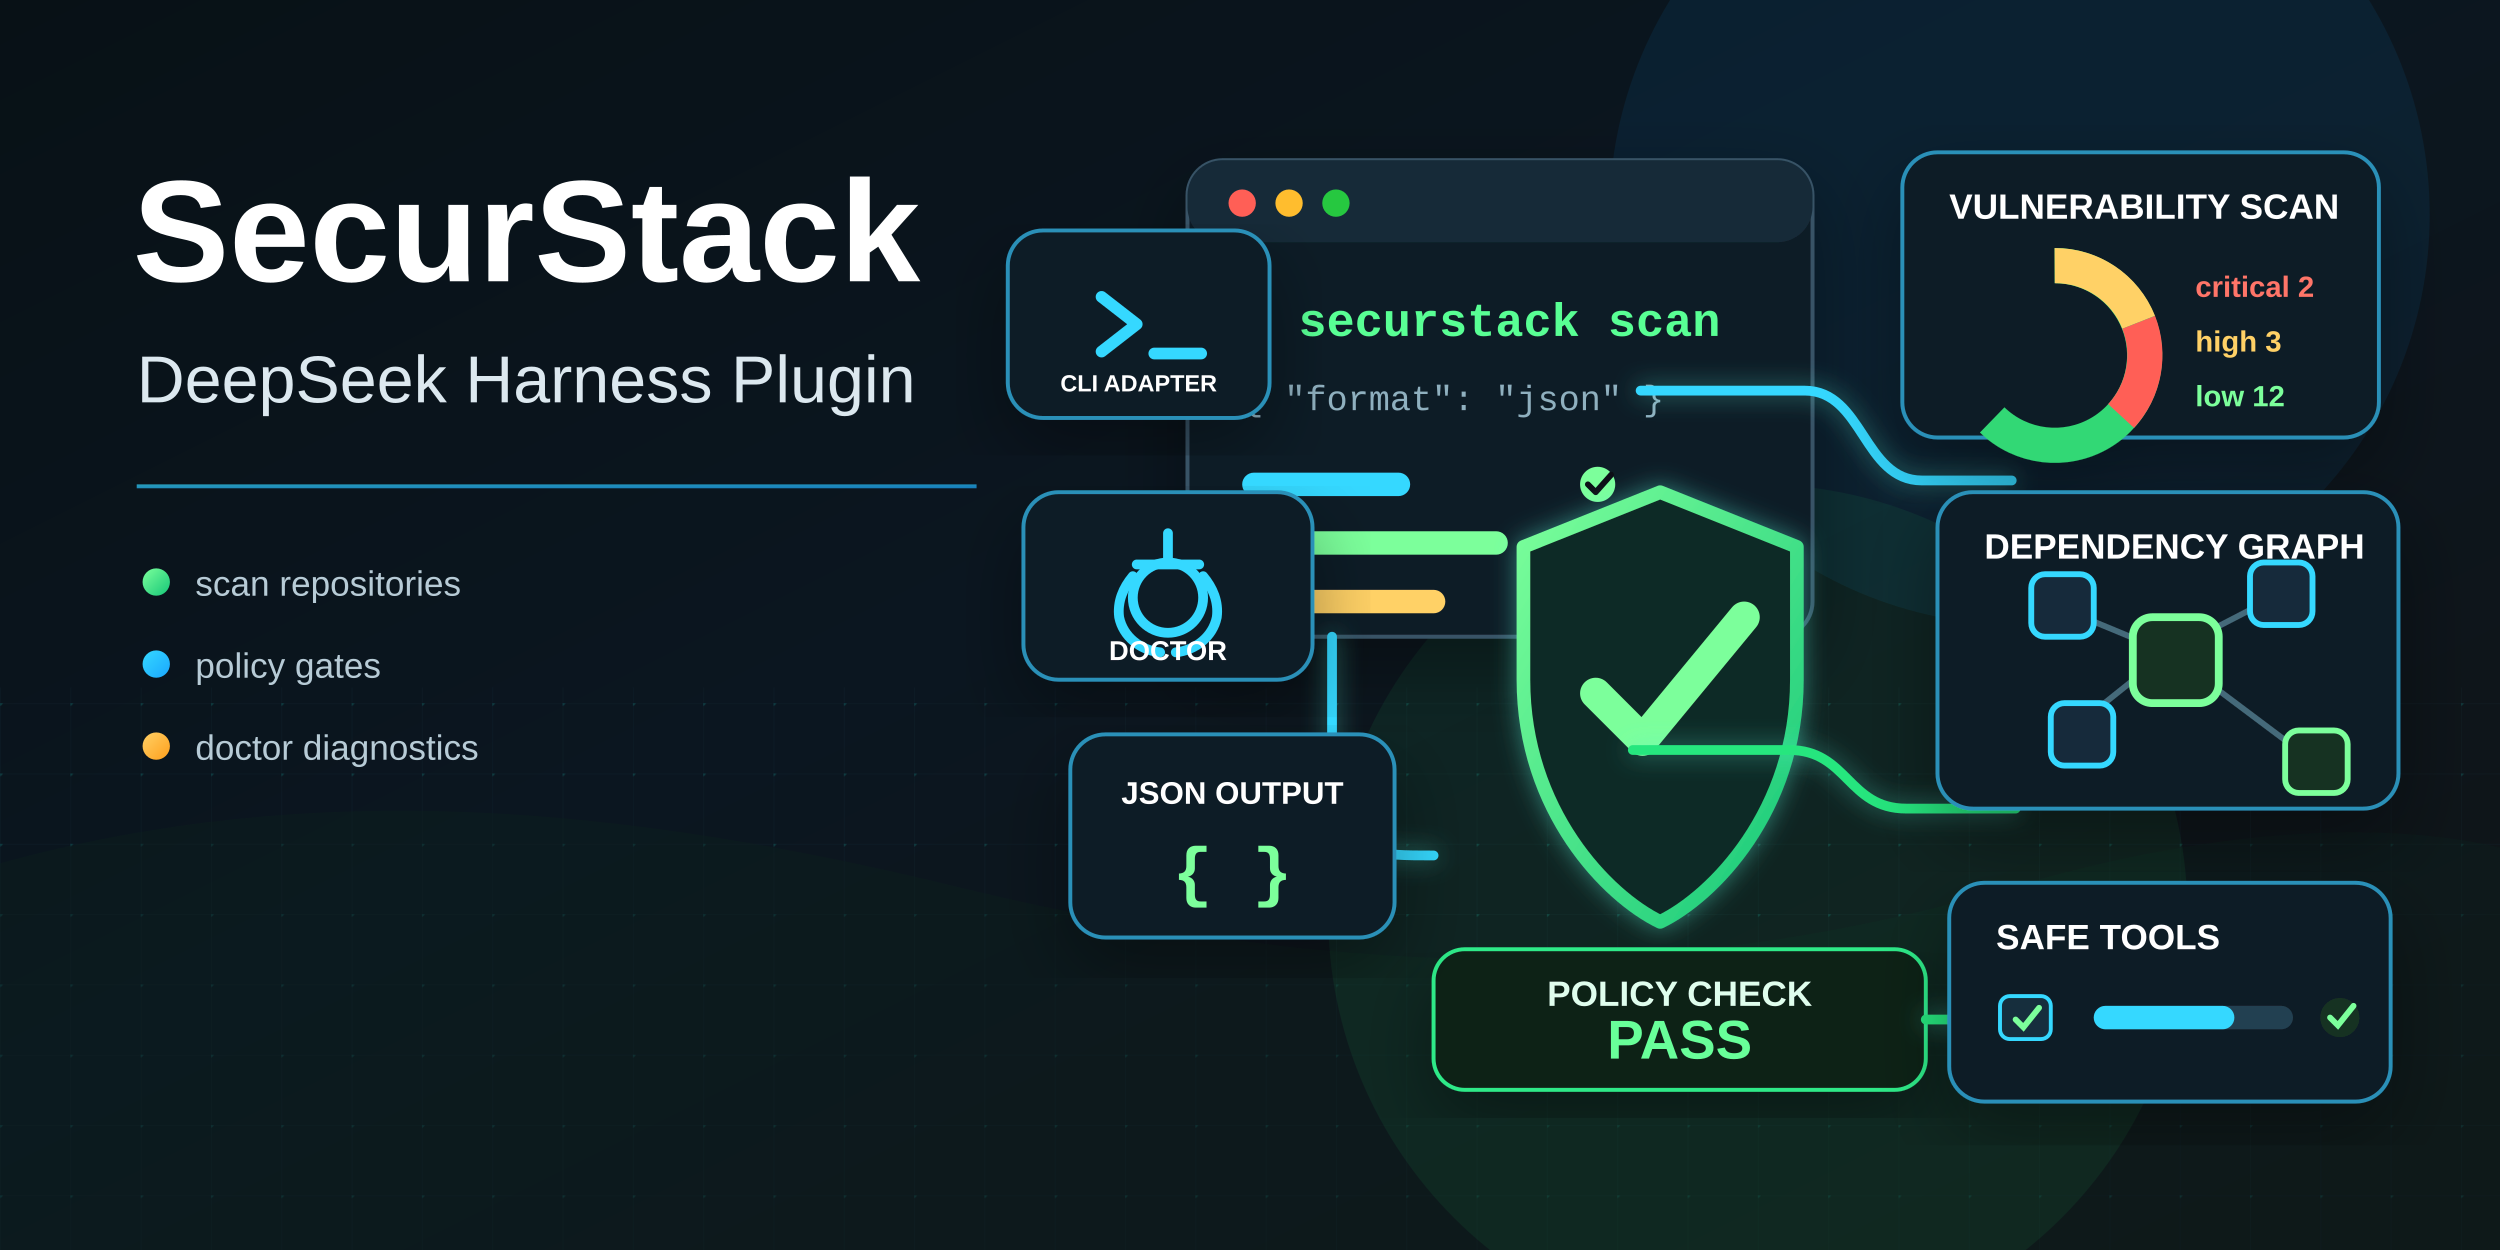
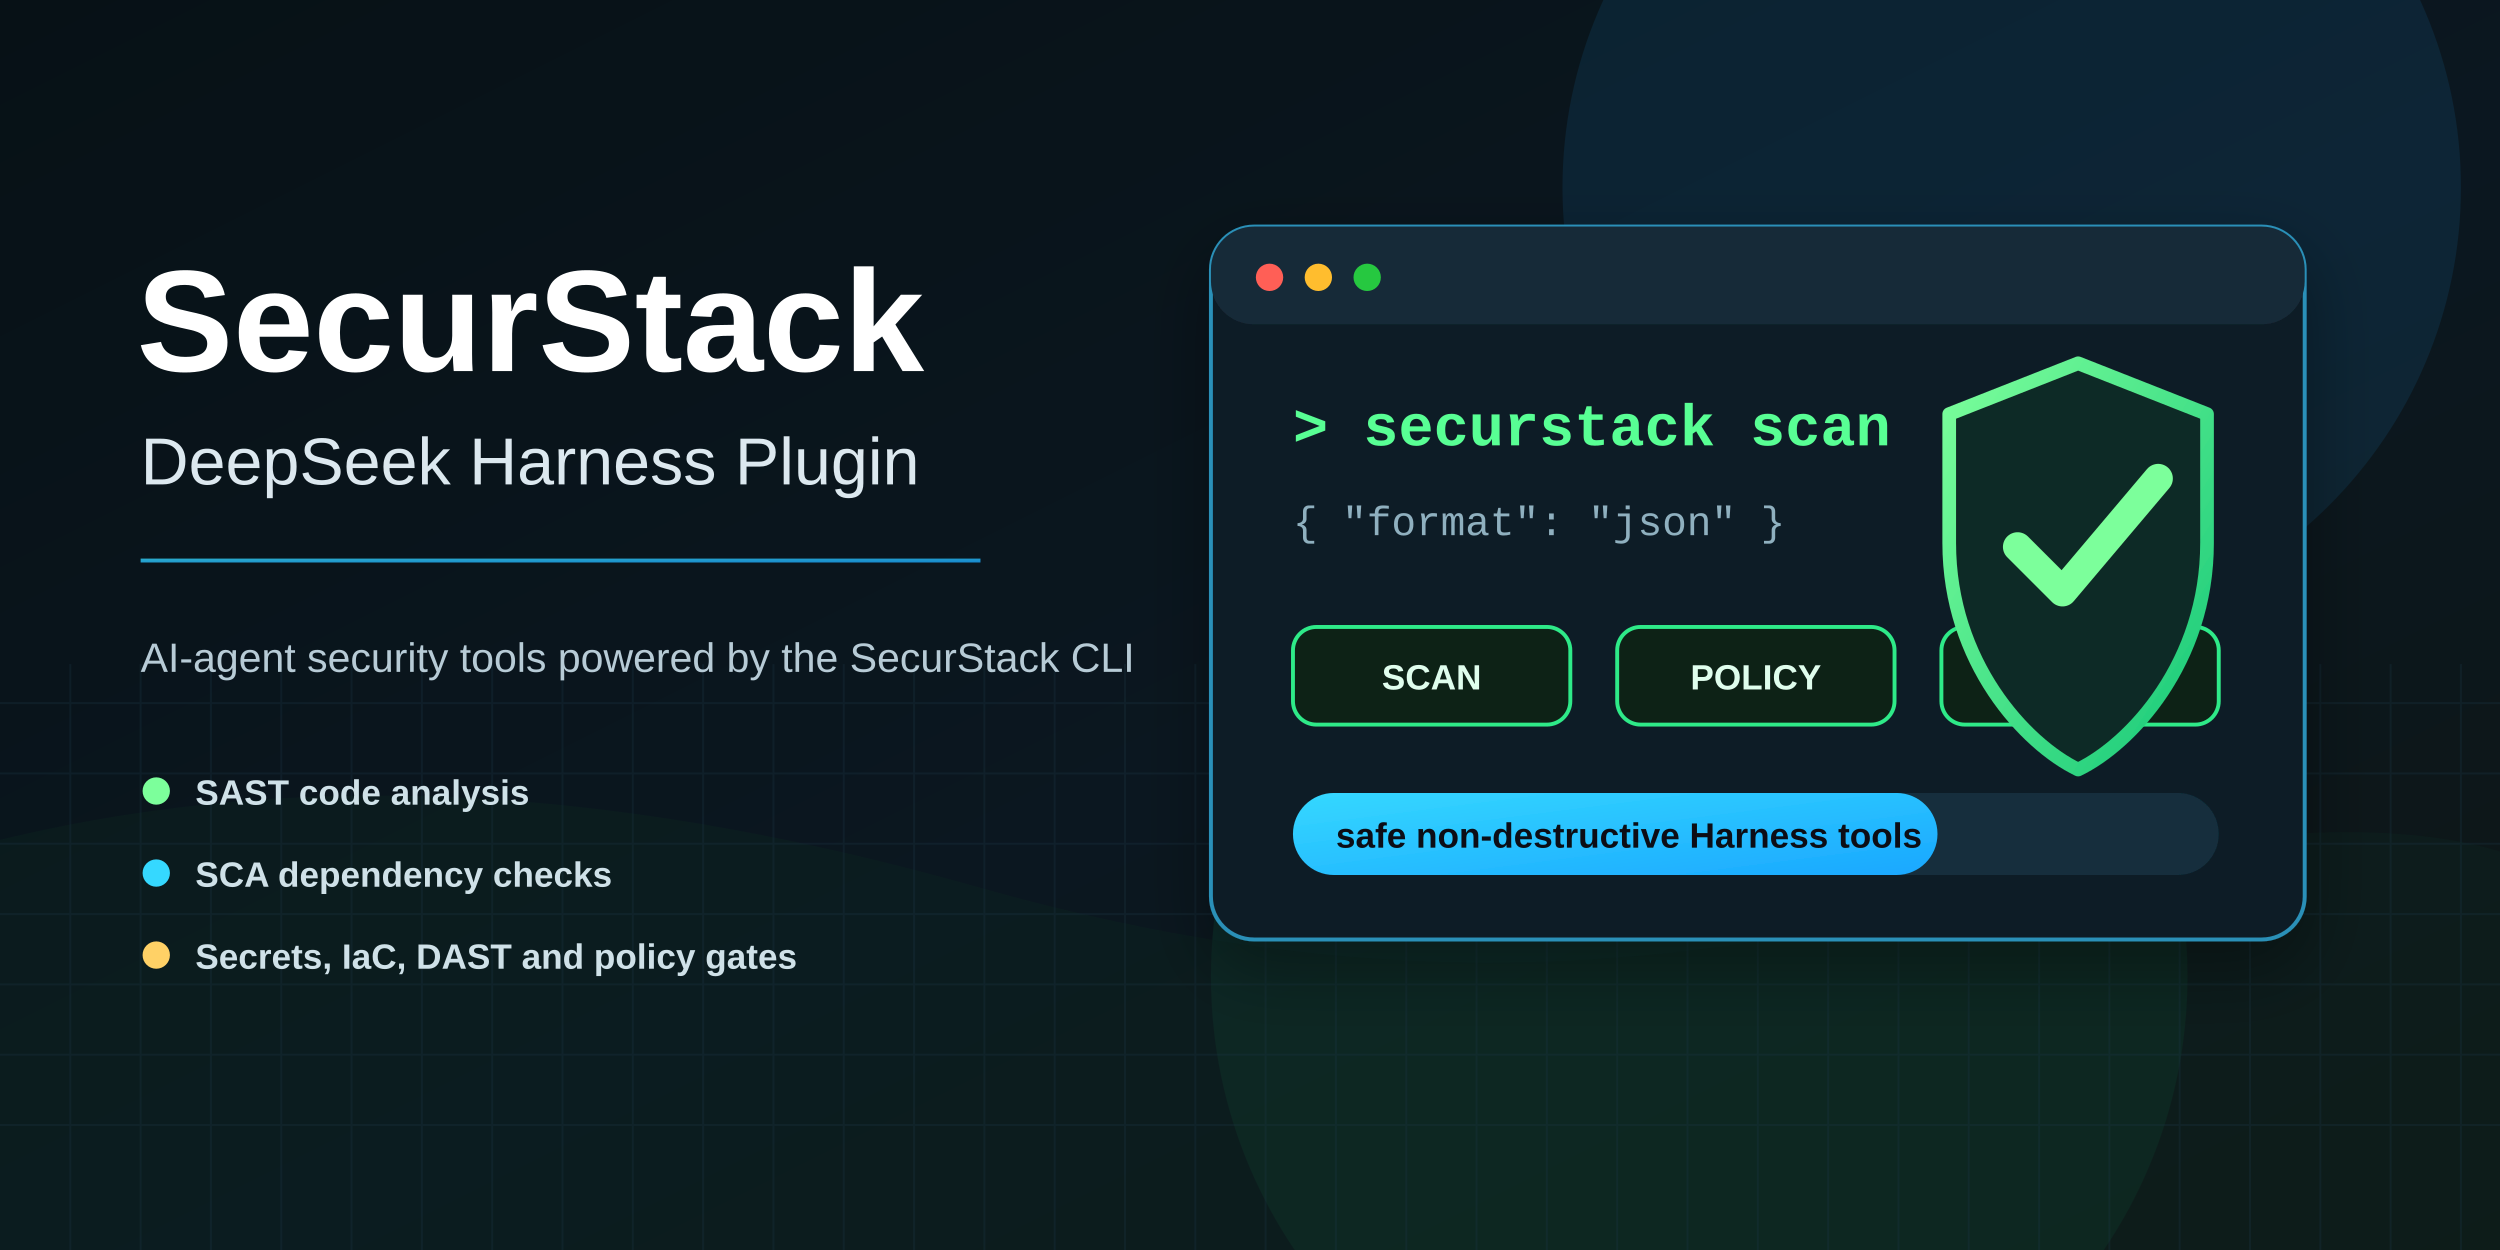
<svg xmlns="http://www.w3.org/2000/svg" viewBox="0 0 1280 640" role="img" aria-labelledby="title desc">
  <defs>
    <linearGradient id="bg" x1="0" y1="0" x2="1" y2="1">
-       <stop offset="0" stop-color="#081116" />
-       <stop offset="0.44" stop-color="#0b1620" />
-       <stop offset="1" stop-color="#101416" />
+       <stop offset="0" stop-color="#071116" />
+       <stop offset="0.55" stop-color="#0b1720" />
+       <stop offset="1" stop-color="#0e1715" />
    </linearGradient>
    <linearGradient id="cyan" x1="0" y1="0" x2="1" y2="1">
      <stop offset="0" stop-color="#35d8ff" />
      <stop offset="1" stop-color="#1aa7ff" />
    </linearGradient>
    <linearGradient id="green" x1="0" y1="0" x2="1" y2="1">
      <stop offset="0" stop-color="#7cff9b" />
      <stop offset="1" stop-color="#15c778" />
    </linearGradient>
-     <linearGradient id="amber" x1="0" y1="0" x2="1" y2="1">
-       <stop offset="0" stop-color="#ffd166" />
-       <stop offset="1" stop-color="#ff9f1c" />
-     </linearGradient>
-     <filter id="glow" x="-30%" y="-30%" width="160%" height="160%">
-       <feGaussianBlur stdDeviation="6" result="blur" />
-       <feColorMatrix in="blur" type="matrix" values="0 0 0 0 0.1 0 0 0 0 0.9 0 0 0 0 0.7 0 0 0 0.45 0" result="glow" />
-       <feMerge>
-         <feMergeNode in="glow" />
-         <feMergeNode in="SourceGraphic" />
-       </feMerge>
+     <filter id="shadow" x="-20%" y="-20%" width="140%" height="140%">
+       <feDropShadow dx="0" dy="14" stdDeviation="18" flood-color="#000" flood-opacity="0.35" />
    </filter>
-     <filter id="softShadow" x="-20%" y="-20%" width="140%" height="140%">
-       <feDropShadow dx="0" dy="16" stdDeviation="20" flood-color="#000000" flood-opacity="0.35" />
-     </filter>
-     <pattern id="grid" width="36" height="36" patternUnits="userSpaceOnUse">
-       <path d="M36 0H0V36" fill="none" stroke="#183241" stroke-width="1" opacity="0.35" />
-       <circle cx="0" cy="0" r="1.4" fill="#20d6c8" opacity="0.35" />
-     </pattern>
  </defs>
  <rect width="1280" height="640" fill="url(#bg)" />
-   <rect y="352" width="1280" height="288" fill="url(#grid)" opacity="0.45" />
-   <path d="M0 442C160 398 319 412 494 455C697 504 864 503 1031 454C1140 422 1225 421 1280 434V640H0Z" fill="#0b201c" opacity="0.42" />
-   <circle cx="1034" cy="110" r="210" fill="#0ba1ff" opacity="0.08" />
-   <circle cx="900" cy="468" r="220" fill="#21d46b" opacity="0.08" />
-   <g transform="translate(68 144)">
-     <text x="0" y="0" fill="#ffffff" font-family="Arial" font-size="74" font-weight="800" letter-spacing="0">SecurStack</text>
-     <text x="2" y="62" fill="#dce8ef" font-family="Arial" font-size="34" font-weight="500" letter-spacing="0">DeepSeek Harness Plugin</text>
-     <rect x="2" y="104" width="430" height="2" fill="url(#cyan)" opacity="0.7" />
-     <g transform="translate(0 142)" font-family="Arial">
-       <g>
-         <circle cx="12" cy="12" r="7" fill="url(#green)" />
-         <text x="32" y="19" fill="#b7cbd6" font-size="18">scan repositories</text>
-       </g>
-       <g transform="translate(0 42)">
-         <circle cx="12" cy="12" r="7" fill="url(#cyan)" />
-         <text x="32" y="19" fill="#b7cbd6" font-size="18">policy gates</text>
-       </g>
-       <g transform="translate(0 84)">
-         <circle cx="12" cy="12" r="7" fill="url(#amber)" />
-         <text x="32" y="19" fill="#b7cbd6" font-size="18">doctor diagnostics</text>
-       </g>
+   <circle cx="1030" cy="96" r="230" fill="#1aa7ff" opacity="0.10" />
+   <circle cx="870" cy="500" r="250" fill="#15c778" opacity="0.10" />
+   <path d="M0 430C165 390 330 406 500 454C690 508 850 504 1035 452C1140 422 1228 420 1280 436V640H0Z" fill="#0b241f" opacity="0.42" />
+   <g opacity="0.32" stroke="#183241" stroke-width="1">
+     <path d="M0 360H1280M0 396H1280M0 432H1280M0 468H1280M0 504H1280M0 540H1280M0 576H1280" />
+     <path d="M36 340V640M72 340V640M108 340V640M144 340V640M180 340V640M216 340V640M252 340V640M288 340V640M324 340V640M360 340V640M396 340V640M432 340V640M468 340V640M504 340V640M540 340V640M576 340V640M612 340V640M648 340V640M684 340V640M720 340V640M756 340V640M792 340V640M828 340V640M864 340V640M900 340V640M936 340V640M972 340V640M1008 340V640M1044 340V640M1080 340V640M1116 340V640M1152 340V640M1188 340V640M1224 340V640M1260 340V640" />
+   </g>
+   <g transform="translate(70 118)">
+     <text x="0" y="72" fill="#fff" font-family="Arial, Helvetica, sans-serif" font-size="74" font-weight="800">SecurStack</text>
+     <text x="2" y="130" fill="#dce8ef" font-family="Arial, Helvetica, sans-serif" font-size="34" font-weight="500">DeepSeek Harness Plugin</text>
+     <rect x="2" y="168" width="430" height="2" fill="url(#cyan)" opacity="0.78" />
+     <text x="2" y="226" fill="#b7cbd6" font-family="Arial, Helvetica, sans-serif" font-size="21">AI-agent security tools powered by the SecurStack CLI</text>
+   </g>
+   <g transform="translate(70 395)" font-family="Arial, Helvetica, sans-serif" font-size="18" font-weight="700">
+     <g>
+       <circle cx="10" cy="10" r="7" fill="#7cff9b" />
+       <text x="30" y="17" fill="#cfe1e8">SAST code analysis</text>
+     </g>
+     <g transform="translate(0 42)">
+       <circle cx="10" cy="10" r="7" fill="#35d8ff" />
+       <text x="30" y="17" fill="#cfe1e8">SCA dependency checks</text>
+     </g>
+     <g transform="translate(0 84)">
+       <circle cx="10" cy="10" r="7" fill="#ffd166" />
+       <text x="30" y="17" fill="#cfe1e8">Secrets, IaC, DAST and policy gates</text>
    </g>
  </g>
-   <g transform="translate(608 82)" filter="url(#softShadow)">
-     <rect x="0" y="0" width="320" height="244" rx="18" fill="#101e28" stroke="#375366" stroke-width="2" />
-     <rect x="0" y="0" width="320" height="42" rx="18" fill="#162b39" />
-     <circle cx="28" cy="22" r="7" fill="#ff5f57" />
-     <circle cx="52" cy="22" r="7" fill="#ffbd2e" />
-     <circle cx="76" cy="22" r="7" fill="#28c840" />
-     <text x="28" y="90" fill="#59ff94" font-family="Courier New" font-size="24" font-weight="700">&gt; securstack scan</text>
-     <text x="28" y="128" fill="#8fb0bf" font-family="Courier New" font-size="18">{ "format": "json" }</text>
-     <g transform="translate(28 160)">
-       <rect width="86" height="12" rx="6" fill="#35d8ff" />
-       <rect y="30" width="136" height="12" rx="6" fill="#7cff9b" />
-       <rect y="60" width="104" height="12" rx="6" fill="#ffd166" />
-       <circle cx="182" cy="6" r="9" fill="#7cff9b" />
-       <path d="M177 6l4 4 8-9" fill="none" stroke="#081116" stroke-width="3" stroke-linecap="round" stroke-linejoin="round" />
+   <g transform="translate(620 116)" filter="url(#shadow)">
+     <rect width="560" height="365" rx="22" fill="#101e28" stroke="#2b90b8" stroke-width="2" />
+     <rect width="560" height="50" rx="22" fill="#162b39" />
+     <circle cx="30" cy="26" r="7" fill="#ff5f57" />
+     <circle cx="55" cy="26" r="7" fill="#ffbd2e" />
+     <circle cx="80" cy="26" r="7" fill="#28c840" />
+     <text x="42" y="112" fill="#59ff94" font-family="Courier New, monospace" font-size="30" font-weight="700">&gt; securstack scan</text>
+     <text x="42" y="158" fill="#8fb0bf" font-family="Courier New, monospace" font-size="21">{ "format": "json" }</text>
+     <g transform="translate(42 205)">
+       <rect width="142" height="50" rx="12" fill="#102019" stroke="#2eea88" stroke-width="2" />
+       <text x="71" y="32" text-anchor="middle" fill="#dffeed" font-family="Arial, Helvetica, sans-serif" font-size="18" font-weight="800">SCAN</text>
+       <rect x="166" width="142" height="50" rx="12" fill="#102019" stroke="#2eea88" stroke-width="2" />
+       <text x="237" y="32" text-anchor="middle" fill="#dffeed" font-family="Arial, Helvetica, sans-serif" font-size="18" font-weight="800">POLICY</text>
+       <rect x="332" width="142" height="50" rx="12" fill="#102019" stroke="#2eea88" stroke-width="2" />
+       <text x="403" y="32" text-anchor="middle" fill="#dffeed" font-family="Arial, Helvetica, sans-serif" font-size="18" font-weight="800">DOCTOR</text>
+     </g>
+     <g transform="translate(362 70)">
+       <path d="M82 0l66 26v66c0 61-39 103-66 116C55 195 16 153 16 92V26L82 0Z" fill="#102a25" stroke="url(#green)" stroke-width="7" stroke-linejoin="round" />
+       <path d="M51 94l23 23 49-58" fill="none" stroke="#7cff9b" stroke-width="15" stroke-linecap="round" stroke-linejoin="round" />
+     </g>
+     <g transform="translate(42 290)">
+       <rect width="474" height="42" rx="21" fill="#122f3c" />
+       <rect width="330" height="42" rx="21" fill="url(#cyan)" />
+       <text x="22" y="28" fill="#081116" font-family="Arial, Helvetica, sans-serif" font-size="18" font-weight="800">safe non-destructive Harness tools</text>
    </g>
  </g>
-   <g transform="translate(762 252)" filter="url(#glow)">
-     <path d="M88 0l70 28v68c0 67-43 111-70 124C61 207 18 163 18 96V28L88 0Z" fill="#102a25" stroke="url(#green)" stroke-width="7" stroke-linejoin="round" />
-     <path d="M55 103l24 24 52-63" fill="none" stroke="#7cff9b" stroke-width="16" stroke-linecap="round" stroke-linejoin="round" />
-   </g>
-   <g transform="translate(734 486)" filter="url(#softShadow)">
-     <rect width="252" height="72" rx="16" fill="#102019" stroke="#2eea88" stroke-width="2" />
-     <text x="126" y="29" text-anchor="middle" fill="#dffeed" font-family="Arial" font-size="18" font-weight="800">POLICY CHECK</text>
-     <text x="126" y="56" text-anchor="middle" fill="#67ff99" font-family="Arial" font-size="28" font-weight="900">PASS</text>
-   </g>
-   <g stroke-linecap="round" fill="none" filter="url(#glow)">
-     <path d="M840 200H924C954 200 954 246 984 246H1030" stroke="#35d8ff" stroke-width="5" />
-     <path d="M836 384H916C946 384 946 414 976 414H1032" stroke="#28e67e" stroke-width="5" />
-     <path d="M682 326V410C682 438 706 438 734 438" stroke="#35d8ff" stroke-width="5" />
-     <path d="M986 522H1050C1076 522 1076 492 1102 492" stroke="#28e67e" stroke-width="5" />
-   </g>
-   <g transform="translate(974 78)" filter="url(#softShadow)">
-     <rect width="244" height="146" rx="18" fill="#101d27" stroke="#2b90b8" stroke-width="2" />
-     <text x="24" y="34" fill="#ffffff" font-family="Arial" font-size="18" font-weight="800">VULNERABILITY SCAN</text>
-     <path d="M78 58a46 46 0 1 1-32 79" fill="none" stroke="#31d875" stroke-width="18" />
-     <path d="M78 58a46 46 0 0 1 43 29" fill="none" stroke="#ffd166" stroke-width="18" />
-     <path d="M121 87a46 46 0 0 1-9 48" fill="none" stroke="#ff5f57" stroke-width="18" />
-     <g font-family="Arial" font-size="15" font-weight="700">
-       <text x="150" y="74" fill="#ff7468">critical 2</text>
-       <text x="150" y="102" fill="#ffd166">high 3</text>
-       <text x="150" y="130" fill="#7cff9b">low 12</text>
-     </g>
-   </g>
-   <g transform="translate(992 252)" filter="url(#softShadow)">
-     <rect width="236" height="162" rx="18" fill="#101d27" stroke="#2b90b8" stroke-width="2" />
-     <text x="24" y="34" fill="#ffffff" font-family="Arial" font-size="18" font-weight="800">DEPENDENCY GRAPH</text>
-     <g stroke="#456a7a" stroke-width="3">
-       <path d="M118 82L60 58M118 82l58-30M118 82L68 122M118 82l72 54" />
-     </g>
-     <g fill="#142b3a" stroke="#35d8ff" stroke-width="3">
-       <rect x="48" y="42" width="32" height="32" rx="7" />
-       <rect x="160" y="36" width="32" height="32" rx="7" />
-       <rect x="58" y="108" width="32" height="32" rx="7" />
-     </g>
-     <rect x="100" y="64" width="44" height="44" rx="10" fill="#143323" stroke="#7cff9b" stroke-width="4" />
-     <rect x="178" y="122" width="32" height="32" rx="7" fill="#143323" stroke="#7cff9b" stroke-width="3" />
-   </g>
-   <g transform="translate(998 452)" filter="url(#softShadow)">
-     <rect width="226" height="112" rx="18" fill="#101d27" stroke="#2b90b8" stroke-width="2" />
-     <text x="24" y="34" fill="#ffffff" font-family="Arial" font-size="18" font-weight="800">SAFE TOOLS</text>
-     <g transform="translate(26 58)" stroke-linecap="round">
-       <rect width="26" height="22" rx="5" fill="#122f3c" stroke="#35d8ff" stroke-width="2" />
-       <path d="M8 12l4 4 8-10" stroke="#7cff9b" stroke-width="3" fill="none" />
-       <rect x="48" y="5" width="102" height="12" rx="6" fill="#244151" />
-       <rect x="48" y="5" width="72" height="12" rx="6" fill="#35d8ff" />
-       <circle cx="174" cy="11" r="10" fill="#143323" />
-       <path d="M169 11l4 4 8-10" stroke="#7cff9b" stroke-width="3" fill="none" />
-     </g>
-   </g>
-   <g transform="translate(548 376)" filter="url(#softShadow)">
-     <rect width="166" height="104" rx="18" fill="#101d27" stroke="#2b90b8" stroke-width="2" />
-     <text x="83" y="31" text-anchor="middle" dominant-baseline="middle" fill="#ffffff" font-family="Arial" font-size="16" font-weight="800">JSON OUTPUT</text>
-     <text x="83" y="72" text-anchor="middle" dominant-baseline="middle" fill="#7cff9b" font-family="Courier New" font-size="34" font-weight="800">{ }</text>
-   </g>
-   <g transform="translate(524 252)" filter="url(#softShadow)">
-     <rect width="148" height="96" rx="18" fill="#101d27" stroke="#2b90b8" stroke-width="2" />
-     <path d="M74 21v16M58 37h32" stroke="#35d8ff" stroke-width="5" stroke-linecap="round" />
-     <path d="M56 43c-5 6-8 13-7 21 2 10 11 17 21 18m8 0c10-1 19-8 21-18 1-8-2-15-7-21" fill="none" stroke="#35d8ff" stroke-width="5" stroke-linecap="round" />
-     <circle cx="74" cy="54" r="18" fill="none" stroke="#35d8ff" stroke-width="5" />
-     <text x="74" y="82" text-anchor="middle" dominant-baseline="middle" fill="#ffffff" font-family="Arial" font-size="14" font-weight="800">DOCTOR</text>
-   </g>
-   <g transform="translate(516 118)" filter="url(#softShadow)">
-     <rect width="134" height="96" rx="18" fill="#101d27" stroke="#2b90b8" stroke-width="2" />
-     <path d="M48 34l18 14-18 14" fill="none" stroke="#35d8ff" stroke-width="6" stroke-linecap="round" stroke-linejoin="round" />
-     <path d="M75 63h24" fill="none" stroke="#35d8ff" stroke-width="6" stroke-linecap="round" />
-     <text x="67" y="79" text-anchor="middle" dominant-baseline="middle" fill="#ffffff" font-family="Arial" font-size="12" font-weight="800">CLI ADAPTER</text>
-   </g>
</svg>
